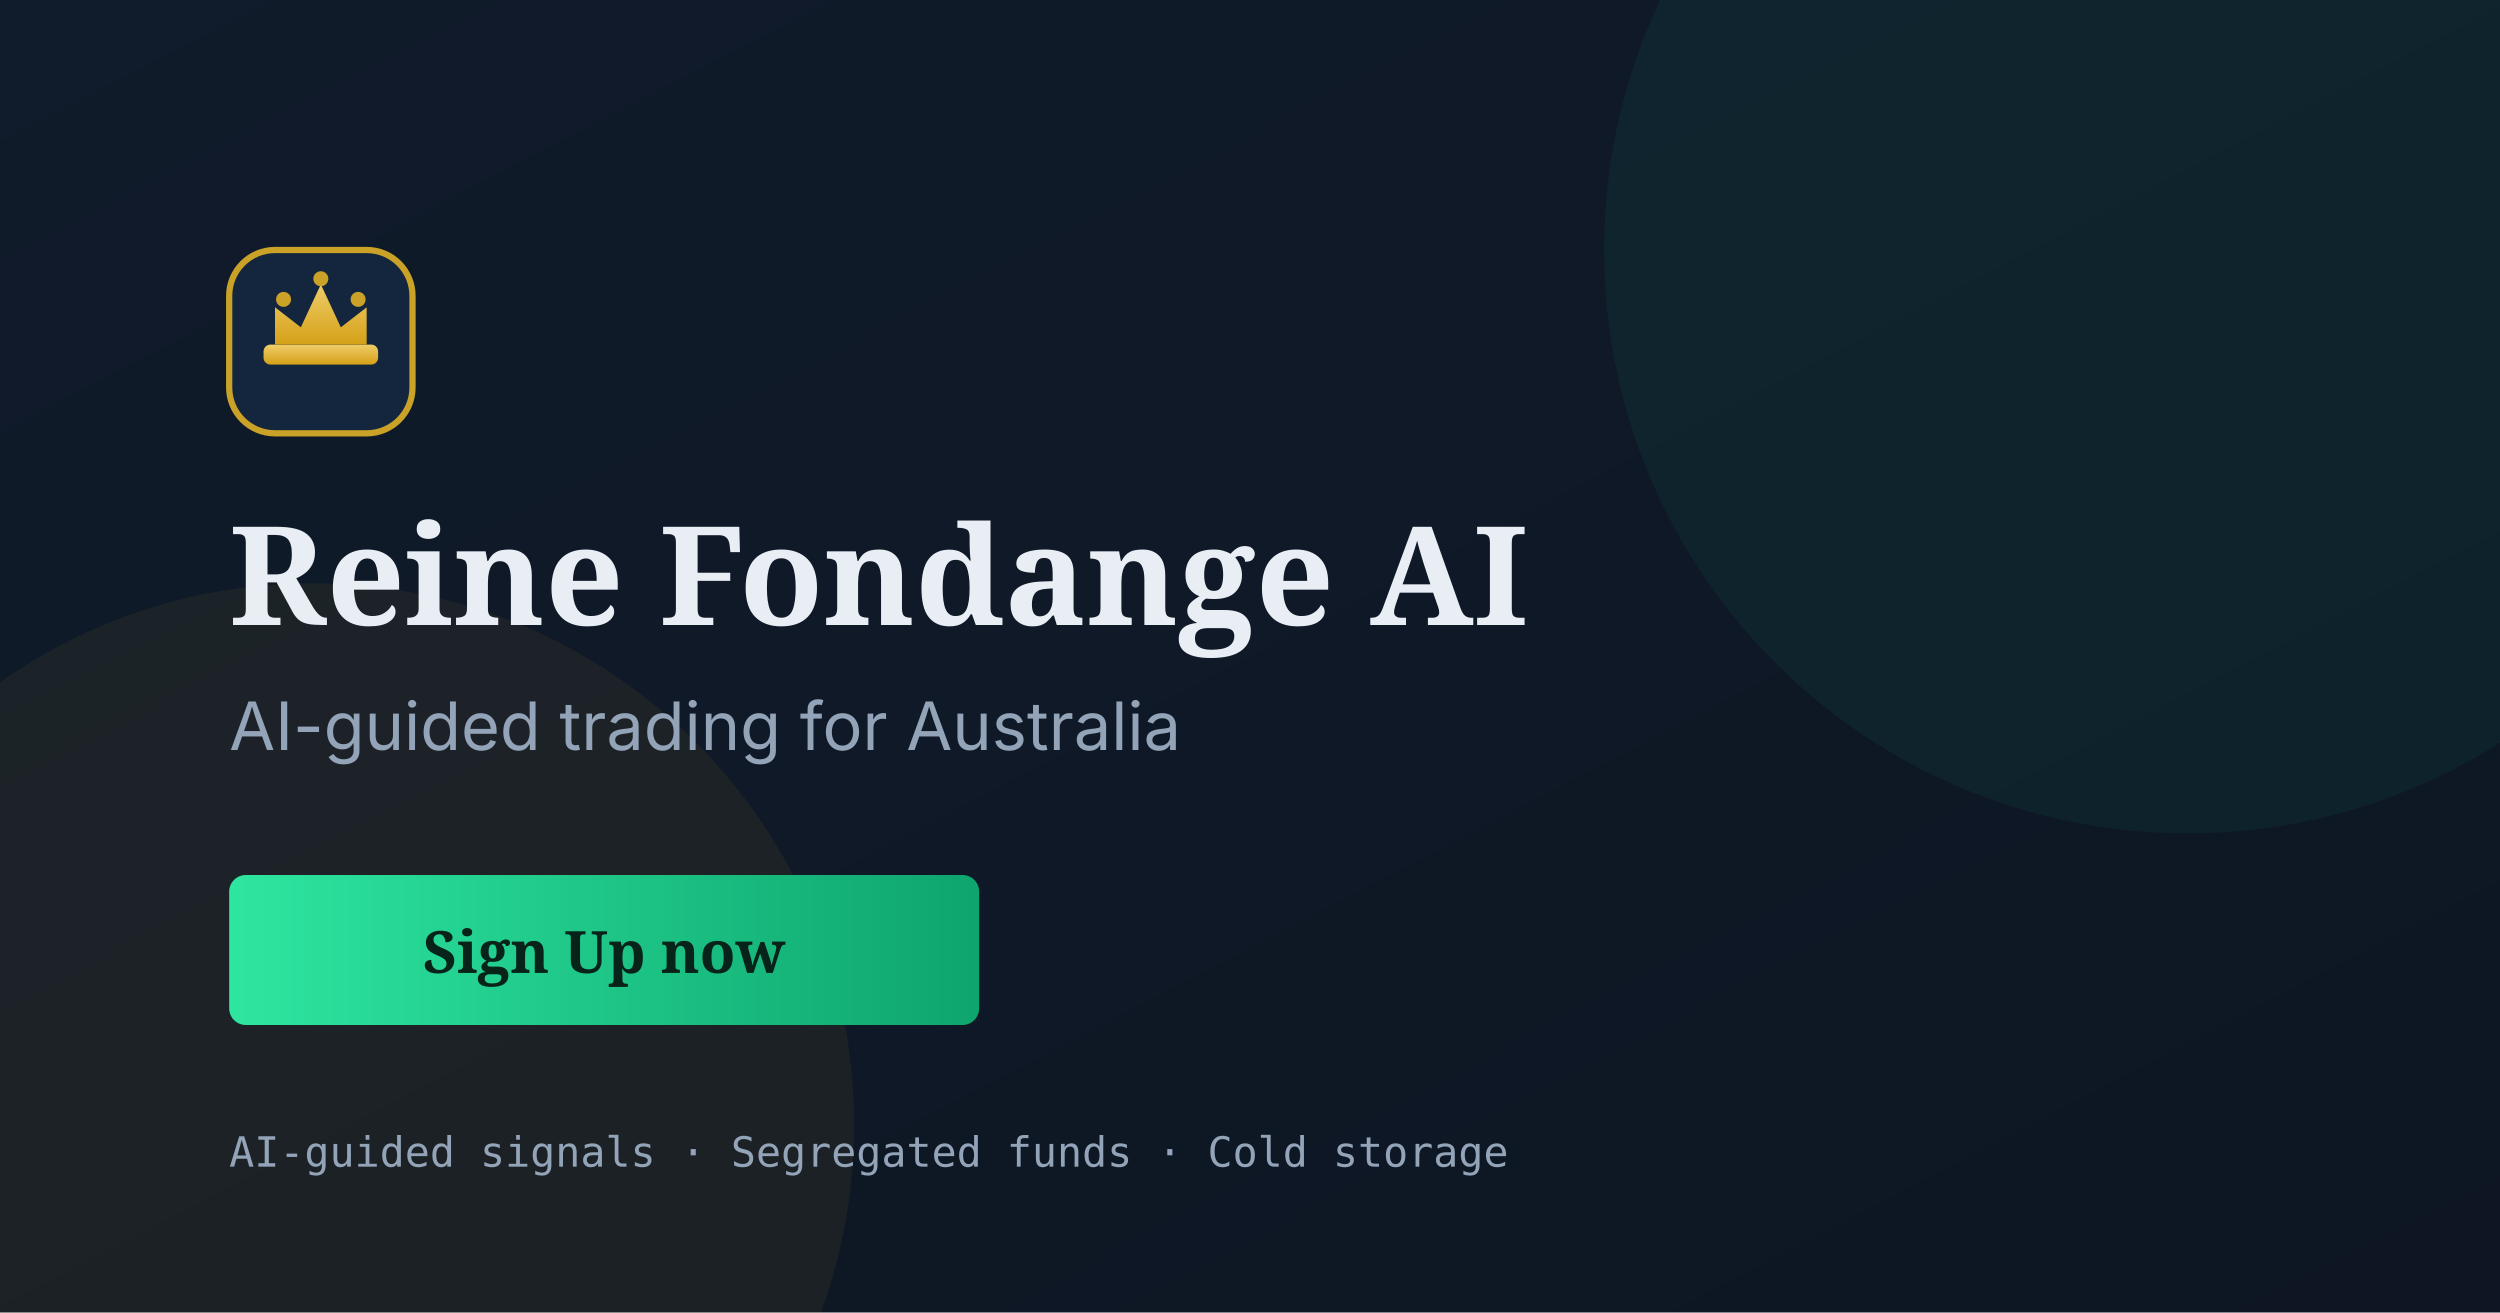
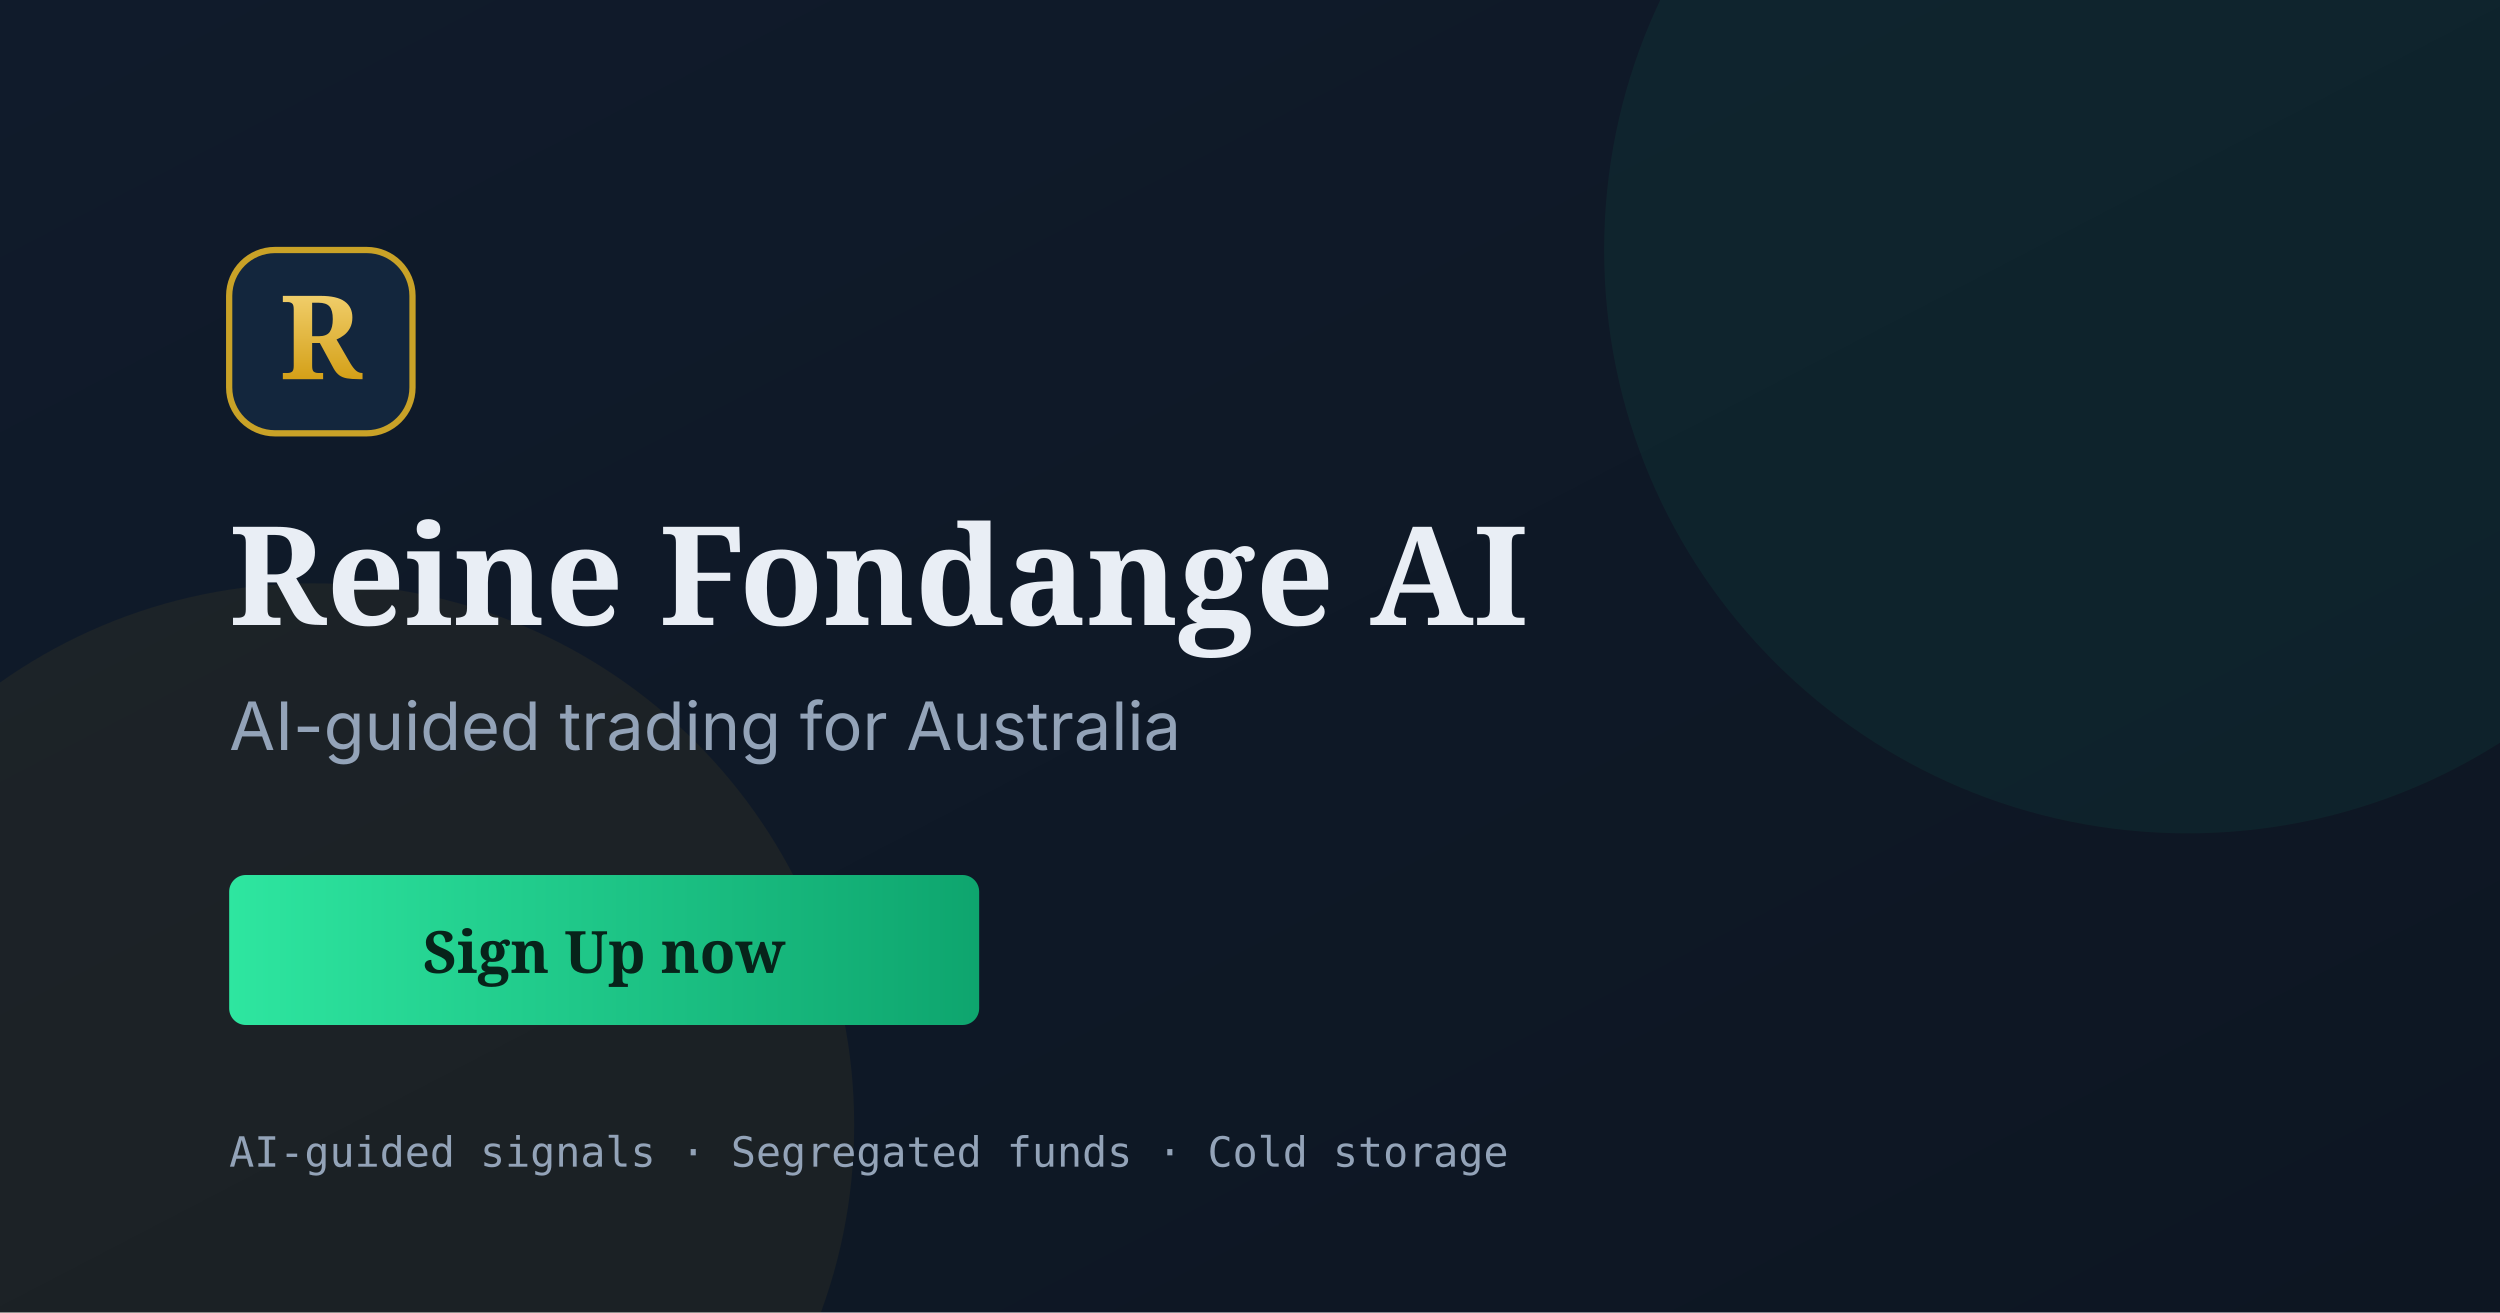
<svg xmlns="http://www.w3.org/2000/svg" width="1200" height="630" viewBox="0 0 1200 630">
  <defs>
    <linearGradient id="bg" x1="0" y1="0" x2="1" y2="1">
      <stop offset="0" stop-color="#101b2b" />
      <stop offset="1" stop-color="#0d1622" />
    </linearGradient>
    <linearGradient id="gold" x1="0" y1="0" x2="0" y2="1">
      <stop offset="0" stop-color="#f0cd6a" />
      <stop offset="1" stop-color="#d4a017" />
    </linearGradient>
    <linearGradient id="emerald" x1="0" y1="0" x2="1" y2="0">
      <stop offset="0" stop-color="#2ee6a0" />
      <stop offset="1" stop-color="#0ea56e" />
    </linearGradient>
  </defs>
  <rect width="1200" height="630" fill="url(#bg)" />
  <circle cx="1050" cy="120" r="280" fill="#16c784" opacity="0.07" />
  <circle cx="150" cy="540" r="260" fill="#d4a017" opacity="0.07" />
  <g transform="translate(110 120)">
    <rect width="88" height="88" rx="22" fill="#13263d" stroke="#c9a227" stroke-width="3" />
-     <g fill="url(#gold)" stroke="none">
-       <rect x="16.5" y="45.4" width="55" height="9.6" rx="3.3" />
-       <path d="M22 45.4V27.5l12.4 9.6L44 16.5l9.6 20.6L66 27.5v17.9z" />
-     </g>
-     <circle cx="26.1" cy="23.7" r="3.6" fill="#c9a227" />
-     <circle cx="44" cy="13.8" r="3.6" fill="#c9a227" />
-     <circle cx="61.9" cy="23.7" r="3.6" fill="#c9a227" />
+     <text x="44" y="62" text-anchor="middle" font-family="'Cormorant Garamond', Georgia, serif" font-weight="700" font-size="56" fill="url(#gold)">R</text>
  </g>
  <text x="110" y="300" font-family="'Cormorant Garamond', Georgia, serif" font-size="66" font-weight="600" fill="#e9eef5">Reine Fondange AI</text>
  <text x="110" y="360" font-family="Inter, Arial, sans-serif" font-size="32" fill="#93a3b8">AI-guided trading for Australia</text>
  <rect x="110" y="420" width="360" height="72" rx="8" fill="url(#emerald)" />
  <text x="290" y="467" font-family="'Cormorant Garamond', Georgia, serif" font-size="28" font-weight="600" fill="#07231a" text-anchor="middle">Sign Up now</text>
  <text x="110" y="560" font-family="'IBM Plex Mono', monospace" font-size="20" fill="#93a3b8">AI-guided signals · Segregated funds · Cold storage</text>
</svg>
